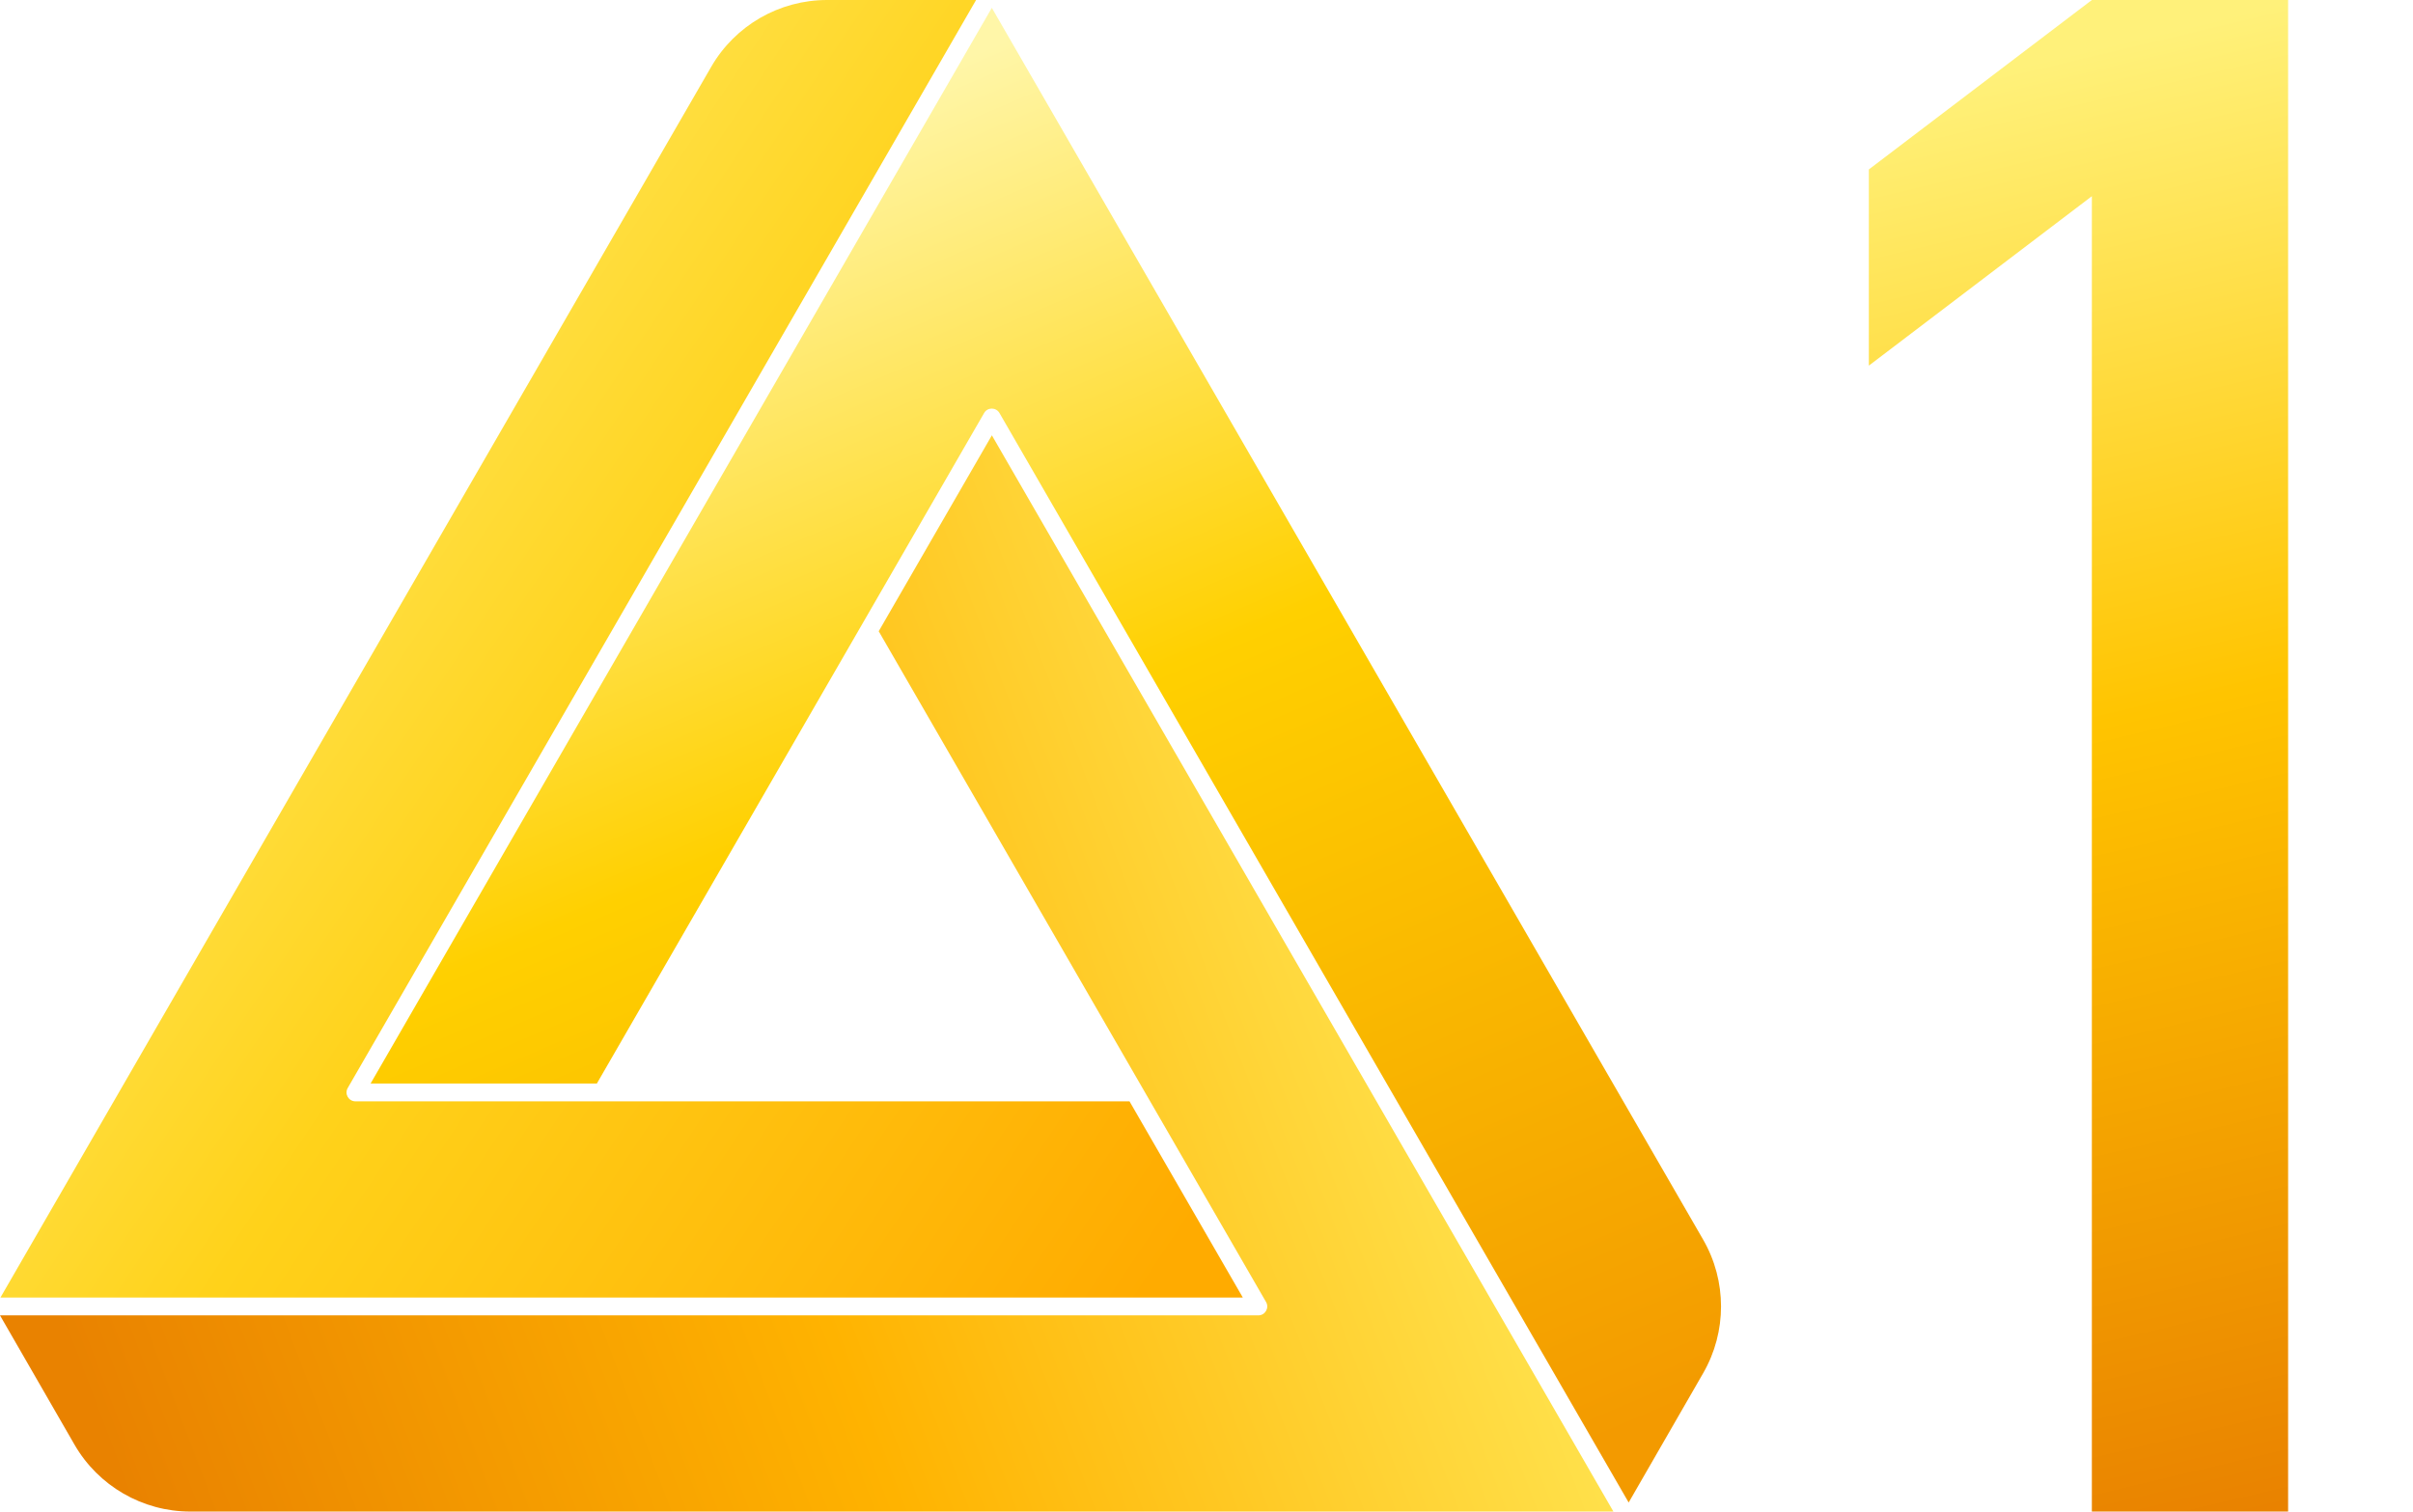
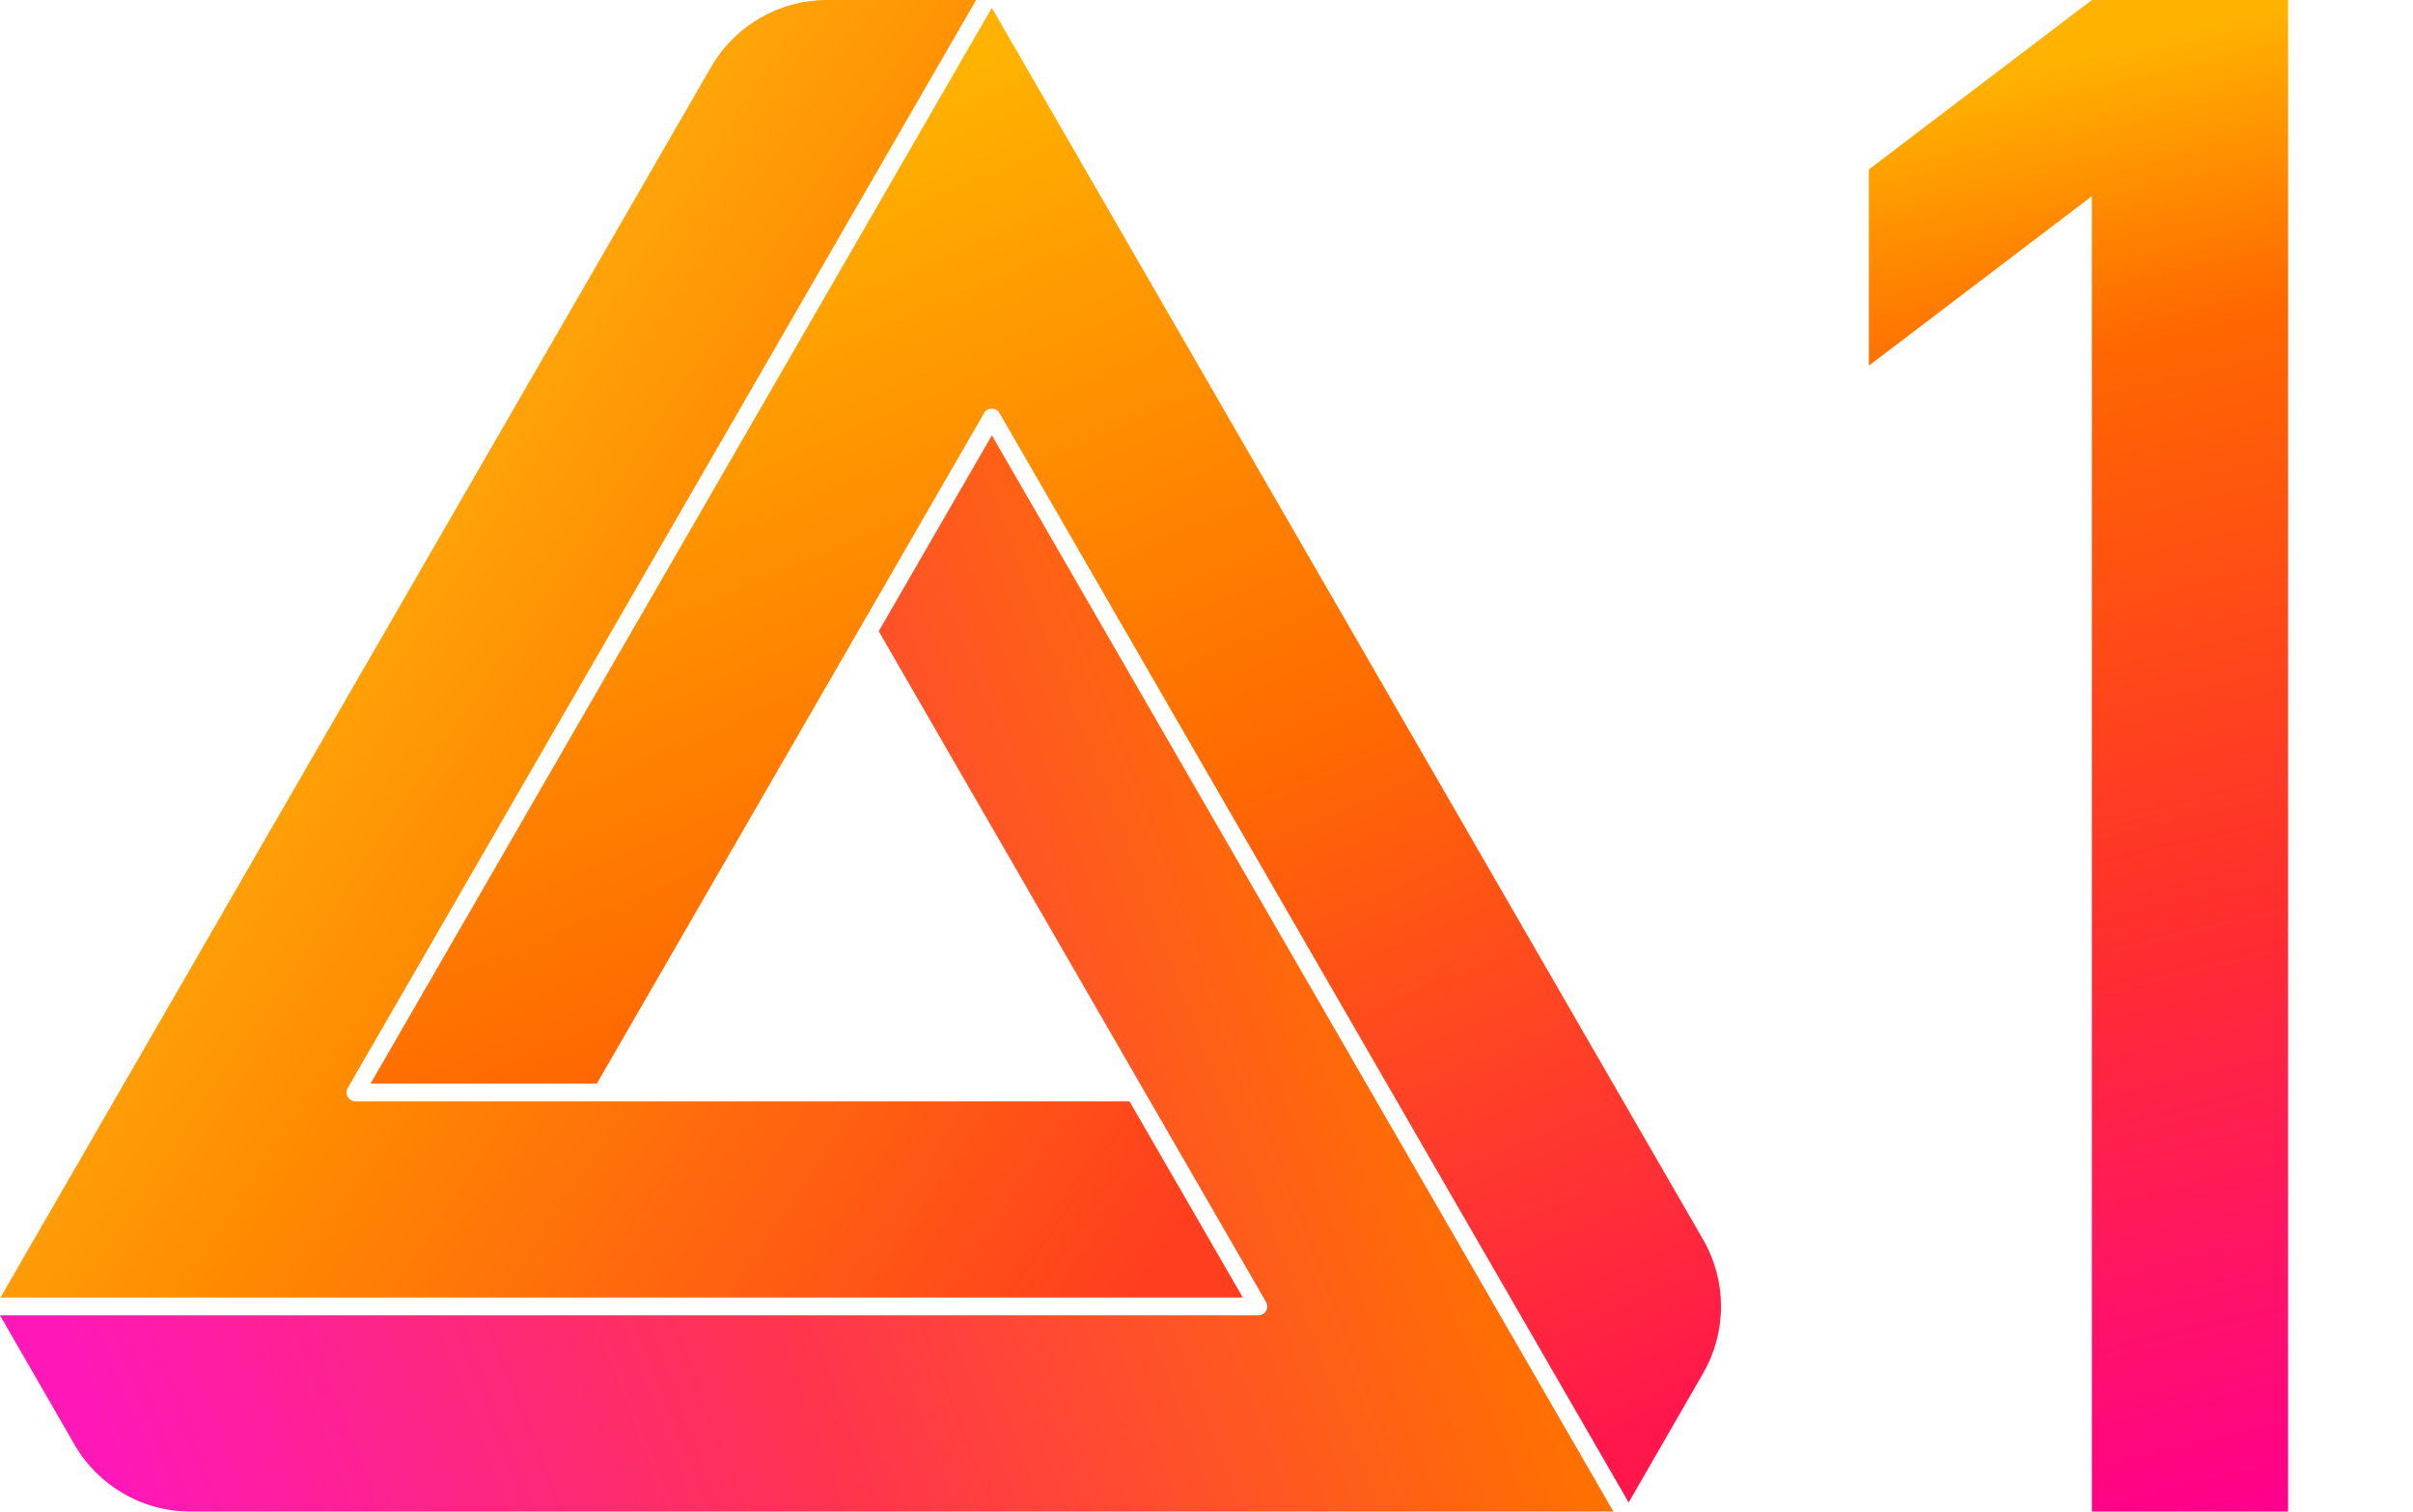
<svg xmlns="http://www.w3.org/2000/svg" viewBox="0 0 541 339" role="img" aria-labelledby="title description">
  <defs>
    <linearGradient id="a-left" x1=".1" y1="72" x2="278.64" y2="258" gradientUnits="userSpaceOnUse">
-       <stop offset="0" stop-color="#FFF17A" />
-       <stop offset=".48" stop-color="#FFD21A" />
-       <stop offset="1" stop-color="#FFAB00" />
+       <stop offset="0" stop-color="#FFD21A" />
+       <stop offset=".48" stop-color="#FF8A00" />
+       <stop offset="1" stop-color="#FF3D1F" />
    </linearGradient>
    <linearGradient id="a-base" x1="20" y1="315" x2="310" y2="205" gradientUnits="userSpaceOnUse">
-       <stop offset="0" stop-color="#E98200" />
-       <stop offset=".52" stop-color="#FFB300" />
-       <stop offset="1" stop-color="#FFE04A" />
+       <stop offset="0" stop-color="#FF18B7" />
+       <stop offset=".48" stop-color="#FF334F" />
+       <stop offset="1" stop-color="#FF7100" />
    </linearGradient>
    <linearGradient id="a-right" x1="228" y1="8" x2="362" y2="322" gradientUnits="userSpaceOnUse">
-       <stop offset="0" stop-color="#FFF6A8" />
-       <stop offset=".42" stop-color="#FFD000" />
-       <stop offset="1" stop-color="#F39A00" />
+       <stop offset="0" stop-color="#FFB300" />
+       <stop offset=".5" stop-color="#FF6A00" />
+       <stop offset="1" stop-color="#FF174C" />
    </linearGradient>
    <linearGradient id="one-ribbon" x1="431" y1="20" x2="507" y2="339" gradientUnits="userSpaceOnUse">
-       <stop offset="0" stop-color="#FFF17A" />
-       <stop offset=".45" stop-color="#FFC400" />
-       <stop offset="1" stop-color="#E98200" />
+       <stop offset="0" stop-color="#FFB300" />
+       <stop offset=".2" stop-color="#FF6700" />
+       <stop offset=".6" stop-color="#FF2E2E" />
+       <stop offset="1" stop-color="#FF008C" />
    </linearGradient>
  </defs>
  <g aria-label="A">
    <path fill="url(#a-left)" d="M.1,291C27.32,243.84,129.02,67.7,159.45,14.99,164.81,5.71,174.71,0,185.43,0h33.41C185.96,56.95,91.88,219.91,77.96,244.01c-.77,1.33.2,2.99,1.74,2.99h173.54l25.4,44H.1Z" />
    <path fill="url(#a-base)" d="M16.69,323.97,0,295H282.12c1.54,0,2.5-1.67,1.73-3L197.01,141.57l25.37-43.94,42.16,73.03c33.95,58.81,73.13,126.68,97.19,168.34H42.69c-10.73,0-20.64-5.73-26-15.03Z" />
    <path fill="url(#a-right)" d="M220.64,92.63c-10.85,18.78-69.6,120.54-86.82,150.37H83.09C119.17,180.52,187.08,62.88,222.37,1.76c24.91,43.15,72.98,126.41,113.71,196.97L381.84,278c5.35,9.27,5.36,20.69.01,29.97l-16.7,29C343.99,300.33,238.88,118.26,224.09,92.64c-.77-1.33-2.69-1.34-3.45-.01Z" />
  </g>
  <g aria-label="1">
    <path fill="url(#one-ribbon)" d="M419,38,469,0h44v339h-44V44l-50,38V38Z" />
  </g>
</svg>
